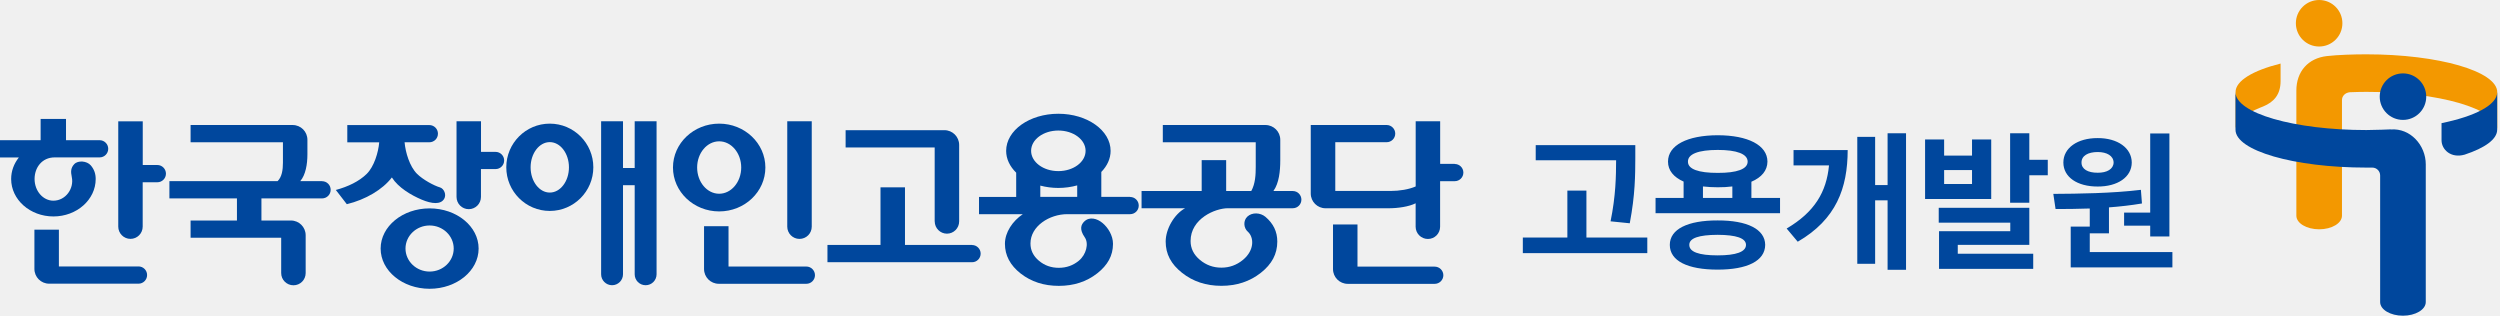
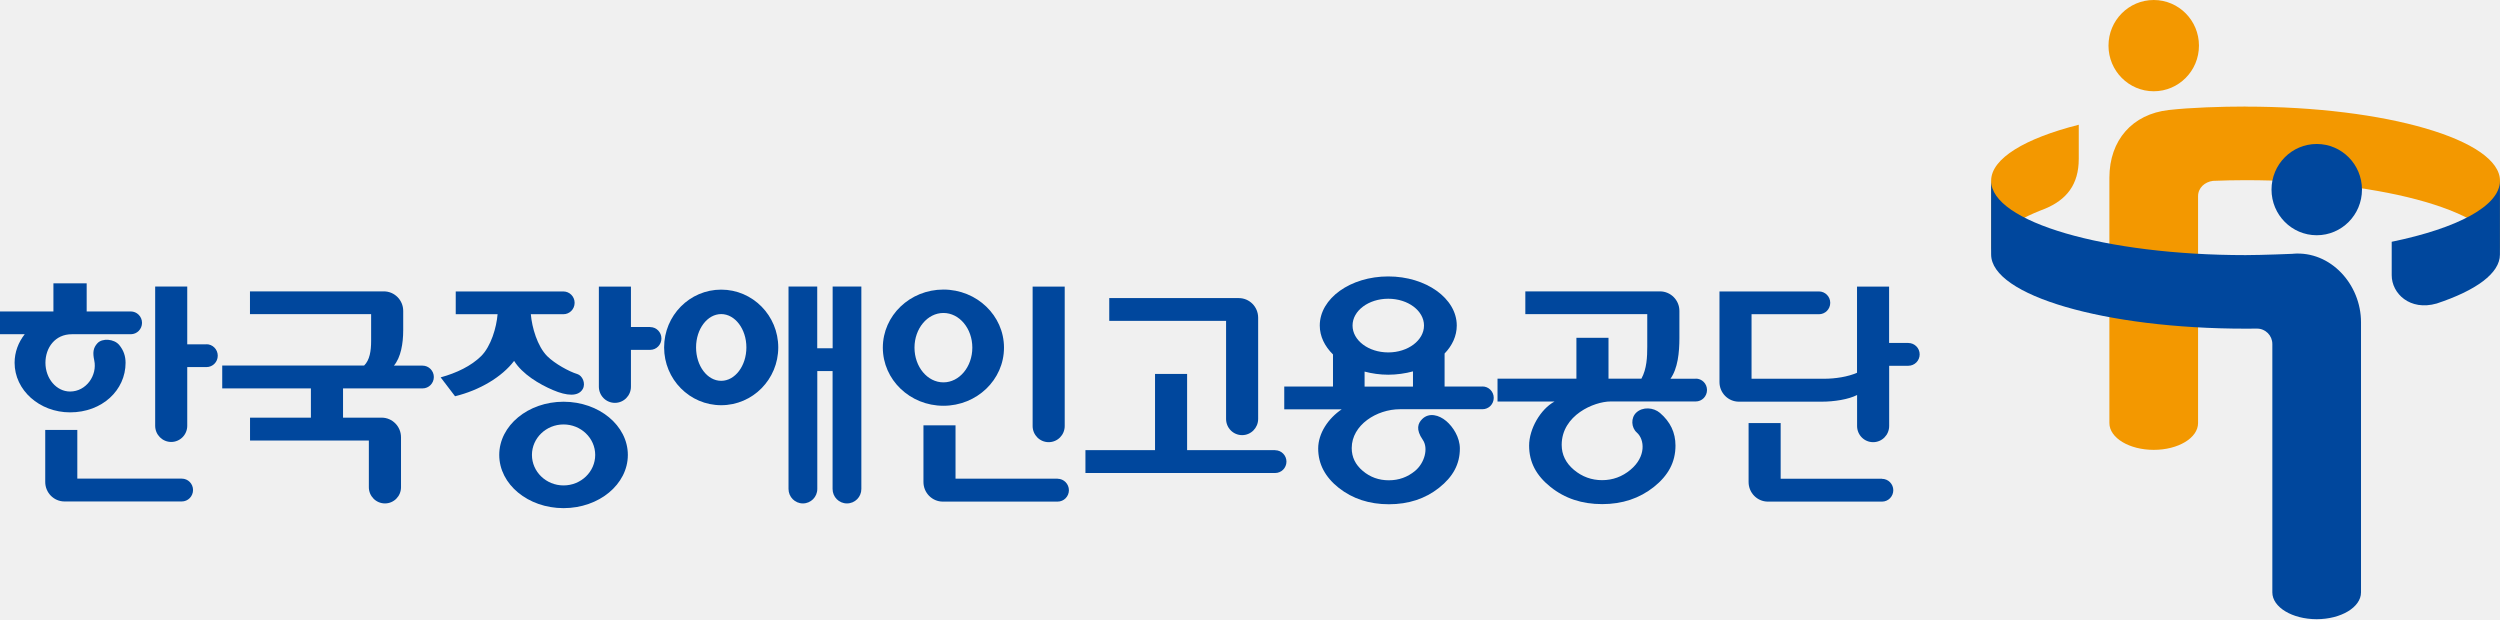
- <svg xmlns="http://www.w3.org/2000/svg" width="293" height="37" viewBox="0 0 293 37" fill="none">
-   <g clip-path="url(#clip0_411_1553)">
-     <path d="M74.385 19.686H73.016V14.215H70.452V32.145C70.452 32.855 71.031 33.428 71.734 33.428C72.438 33.428 73.016 32.855 73.016 32.145V21.702H74.385V32.145C74.385 32.855 74.958 33.428 75.668 33.428C76.377 33.428 76.95 32.855 76.95 32.145V14.215H74.385V19.686Z" fill="#00479D" />
-     <path d="M109.55 25.948C109.55 26.739 110.191 27.386 110.981 27.386C111.772 27.386 112.413 26.739 112.413 25.948V16.986C112.413 16.028 111.635 15.256 110.683 15.256H99.106V17.279H109.544V25.954L109.55 25.948Z" fill="#00479D" />
-     <path d="M16.238 31.231H6.902V26.918H4.033V31.517C4.033 32.476 4.805 33.248 5.763 33.248H16.232C16.792 33.248 17.24 32.793 17.24 32.233C17.24 31.673 16.786 31.225 16.232 31.225L16.238 31.231Z" fill="#00479D" />
-     <path d="M18.447 19.339H16.73V14.223H13.86V26.558C13.86 27.349 14.501 27.996 15.292 27.996C16.082 27.996 16.723 27.355 16.723 26.558V21.361H18.441C19.001 21.361 19.449 20.907 19.449 20.353C19.449 19.799 19.001 19.339 18.441 19.339H18.447Z" fill="#00479D" />
-     <path d="M58.086 17.8H56.374V14.215H53.505V23.077C53.505 23.874 54.146 24.515 54.936 24.515C55.727 24.515 56.368 23.874 56.368 23.077V19.816H58.079C58.639 19.816 59.088 19.362 59.088 18.808C59.088 18.254 58.639 17.8 58.079 17.8H58.086Z" fill="#00479D" />
-     <path d="M11.215 20.974C11.215 20.37 11.041 19.854 10.643 19.387C10.182 18.846 9.136 18.771 8.701 19.238C8.302 19.667 8.271 20.09 8.414 20.756C8.701 22.076 7.705 23.52 6.255 23.52C5.035 23.52 4.052 22.375 4.052 20.974C4.052 19.649 4.911 18.447 6.41 18.447H11.676C12.236 18.447 12.684 17.993 12.684 17.439C12.684 16.885 12.23 16.431 11.676 16.431H7.736V13.941H4.761V16.431H0V18.454H2.209C1.643 19.169 1.307 20.034 1.307 20.98C1.307 23.401 3.523 25.368 6.261 25.368C8.999 25.368 11.215 23.401 11.215 20.98V20.974Z" fill="#00479D" />
-     <path d="M94.507 31.238H85.383V26.514H82.514V31.53C82.514 32.482 83.285 33.26 84.244 33.26H94.507C95.061 33.26 95.515 32.806 95.515 32.252C95.515 31.698 95.061 31.238 94.507 31.238Z" fill="#00479D" />
-     <path d="M113.925 28.71H106.064V21.957H103.195V28.71H96.978V30.733H113.925C114.485 30.733 114.933 30.278 114.933 29.724C114.933 29.17 114.479 28.716 113.925 28.716V28.71Z" fill="#00479D" />
-     <path d="M151.516 22.382H149.245C149.904 21.474 150.048 20.048 150.048 18.785V16.383C150.048 15.424 149.27 14.652 148.311 14.652H136.281V16.675H147.172V19.569C147.172 20.453 147.129 21.523 146.649 22.388H143.706V18.766H140.837V22.388H133.791V24.411H138.888C137.631 25.09 136.617 26.832 136.617 28.307C136.617 29.782 137.252 30.959 138.534 31.973C139.81 32.987 141.347 33.498 143.146 33.498C144.944 33.498 146.481 32.987 147.77 31.973C149.058 30.959 149.699 29.776 149.699 28.307C149.699 27.15 149.239 26.204 148.311 25.413C147.72 24.915 146.768 24.859 146.201 25.376C145.685 25.849 145.741 26.714 146.245 27.156C146.948 27.772 147.079 29.291 145.679 30.454C144.938 31.064 144.098 31.369 143.146 31.369C142.193 31.369 141.353 31.064 140.625 30.454C139.897 29.844 139.536 29.11 139.536 28.245C139.536 25.619 142.43 24.405 143.911 24.405H151.516C152.077 24.405 152.525 23.951 152.525 23.397C152.525 22.843 152.077 22.388 151.516 22.388V22.382Z" fill="#00479D" />
-     <path d="M170.499 19.206H168.787V14.215H165.918V21.851C165.128 22.2 164.014 22.38 162.981 22.38H156.495V16.667H162.514C163.068 16.667 163.522 16.219 163.522 15.659C163.522 15.099 163.068 14.65 162.514 14.65H153.62V22.679C153.62 23.638 154.398 24.409 155.35 24.409H162.744C163.858 24.409 165.14 24.216 165.912 23.824V26.569C165.912 27.359 166.553 28.007 167.35 28.007C168.146 28.007 168.781 27.366 168.781 26.569V21.235H170.493C171.053 21.235 171.507 20.787 171.507 20.227C171.507 19.667 171.053 19.219 170.493 19.219L170.499 19.206Z" fill="#00479D" />
-     <path d="M168.152 31.244H159.097V26.309H156.228V31.537C156.228 32.489 157 33.267 157.958 33.267H168.146C168.706 33.267 169.161 32.812 169.161 32.258C169.161 31.705 168.706 31.25 168.146 31.25L168.152 31.244Z" fill="#00479D" />
-     <path d="M93.698 28C94.495 28 95.136 27.359 95.136 26.563V14.215H92.267V26.563C92.267 27.353 92.908 28 93.698 28Z" fill="#00479D" />
-     <path d="M45.931 20.801C46.678 21.983 48.177 22.867 49.404 23.39C50.642 23.913 51.663 23.988 52.061 23.297C52.347 22.805 52.036 22.108 51.569 21.965C50.86 21.759 49.565 21.056 48.881 20.378C48.003 19.506 47.518 17.845 47.418 16.675H50.318C50.879 16.675 51.327 16.227 51.327 15.666C51.327 15.106 50.872 14.658 50.318 14.658H40.703V16.681H44.443C44.344 17.857 43.852 19.519 42.974 20.384C42.091 21.255 40.79 21.878 39.358 22.264L40.647 23.931C42.856 23.396 44.842 22.214 45.918 20.807L45.931 20.801Z" fill="#00479D" />
-     <path d="M37.741 21.225H35.195C35.818 20.496 36.029 19.258 36.029 18.082V16.383C36.029 15.424 35.258 14.652 34.299 14.652H22.337V16.675H33.16V19.059C33.16 19.924 33.036 20.745 32.532 21.231H19.854V23.253H27.77V25.843H22.337V27.865H32.955V32.004C32.955 32.794 33.596 33.435 34.392 33.435C35.189 33.435 35.824 32.794 35.824 32.004V27.573C35.824 26.614 35.052 25.843 34.094 25.843H30.64V23.253H37.747C38.301 23.253 38.755 22.805 38.755 22.245C38.755 21.685 38.301 21.237 37.747 21.237L37.741 21.225Z" fill="#00479D" />
-     <path d="M50.35 24.422C47.182 24.422 44.611 26.532 44.611 29.133C44.611 31.735 47.182 33.845 50.35 33.845C53.517 33.845 56.094 31.735 56.094 29.133C56.094 26.532 53.524 24.422 50.35 24.422ZM50.35 31.828C48.794 31.828 47.524 30.614 47.524 29.127C47.524 27.64 48.794 26.426 50.35 26.426C51.906 26.426 53.175 27.64 53.175 29.127C53.175 30.614 51.912 31.828 50.35 31.828Z" fill="#00479D" />
-     <path d="M132.459 23.072H129.074V20.153C129.758 19.45 130.163 18.597 130.163 17.682C130.163 15.28 127.424 13.332 124.039 13.332C120.653 13.332 117.921 15.28 117.921 17.682C117.921 18.641 118.363 19.518 119.097 20.24V23.078H114.74V25.101H119.875C118.686 25.898 117.778 27.217 117.778 28.574C117.778 29.931 118.394 31.095 119.626 32.059C120.858 33.018 122.346 33.503 124.095 33.503C125.844 33.503 127.337 33.018 128.582 32.047C129.821 31.076 130.443 29.962 130.443 28.574C130.443 27.591 129.845 26.657 129.223 26.14C128.57 25.593 127.68 25.363 127.07 25.966C126.702 26.333 126.478 26.869 127.126 27.802C127.648 28.543 127.294 29.856 126.435 30.559C125.763 31.113 124.985 31.387 124.089 31.387C123.192 31.387 122.421 31.113 121.761 30.559C121.101 30.005 120.771 29.333 120.771 28.537C120.771 26.495 123.006 25.101 125.078 25.101H132.453C133.013 25.101 133.461 24.647 133.461 24.093C133.461 23.539 133.013 23.085 132.453 23.085L132.459 23.072ZM124.039 15.299C125.806 15.299 127.231 16.363 127.231 17.676C127.231 18.989 125.806 20.054 124.039 20.054C122.271 20.054 120.846 18.989 120.846 17.676C120.846 16.363 122.271 15.299 124.039 15.299ZM121.923 23.072V21.753C122.582 21.927 123.298 22.027 124.039 22.027C124.779 22.027 125.564 21.921 126.248 21.728V23.072H121.923Z" fill="#00479D" />
-     <path d="M64.434 14.49C61.621 14.49 59.337 16.781 59.337 19.606C59.337 22.432 61.621 24.722 64.434 24.722C67.247 24.722 69.538 22.432 69.538 19.606C69.538 16.781 67.254 14.49 64.434 14.49ZM64.434 22.569C63.196 22.569 62.187 21.243 62.187 19.612C62.187 17.982 63.196 16.656 64.434 16.656C65.673 16.656 66.681 17.982 66.681 19.612C66.681 21.243 65.673 22.569 64.434 22.569Z" fill="#00479D" />
-     <path d="M89.702 19.631C89.702 16.793 87.275 14.49 84.288 14.49C81.3 14.49 78.873 16.793 78.873 19.631C78.873 22.469 81.294 24.778 84.288 24.778C87.281 24.778 89.702 22.475 89.702 19.631ZM81.705 19.631C81.705 17.938 82.862 16.563 84.288 16.563C85.713 16.563 86.871 17.938 86.871 19.631C86.871 21.324 85.713 22.706 84.288 22.706C82.862 22.706 81.705 21.33 81.705 19.631Z" fill="#00479D" />
-     <path d="M262.006 10.804V15.204C262.006 14.233 263.089 13.337 264.912 12.609C264.912 12.609 265.149 12.515 265.242 12.478C266.537 11.943 267.284 11.053 267.284 9.491V7.449C264.047 8.265 262.006 9.459 262.006 10.798V10.804Z" fill="#F39800" />
-     <path d="M274.528 2.726C274.528 4.232 273.309 5.452 271.802 5.452C270.296 5.452 269.076 4.232 269.076 2.726C269.076 1.22 270.296 0 271.802 0C273.309 0 274.528 1.22 274.528 2.726Z" fill="#F39800" />
-     <path d="M277.336 6.367C275.898 6.367 274.018 6.423 272.705 6.573C270.521 6.822 269.133 8.371 269.133 10.618V25.275C269.133 26.159 270.328 26.874 271.809 26.874C273.29 26.874 274.479 26.159 274.479 25.275V11.726C274.479 11.228 274.877 10.873 275.375 10.811C276.022 10.786 276.676 10.767 277.342 10.767C285.812 10.767 292.677 12.753 292.677 15.205V10.805C292.677 8.353 285.812 6.367 277.342 6.367H277.336Z" fill="#F39800" />
-     <path d="M286.148 14.434V16.438C286.148 17.527 287.244 18.585 288.856 18.124C291.233 17.34 292.671 16.319 292.671 15.199V10.799C292.671 12.299 290.088 13.624 286.148 14.434Z" fill="#00479D" />
-     <path d="M284.355 11.328C284.355 12.834 283.135 14.053 281.629 14.053C280.123 14.053 278.903 12.834 278.903 11.328C278.903 9.821 280.123 8.602 281.629 8.602C283.135 8.602 284.355 9.821 284.355 11.328Z" fill="#00479D" />
-     <path d="M280.211 15.161C280.211 15.161 278.325 15.242 277.335 15.242C268.865 15.242 262 13.257 262 10.805V15.205C262 17.657 268.865 19.642 277.335 19.642C277.572 19.642 278.032 19.642 278.032 19.642C278.543 19.642 278.953 20.053 278.953 20.564V35.401C278.953 36.285 280.148 37 281.623 37C283.098 37 284.3 36.285 284.3 35.401V19.263C284.3 17.003 282.47 14.993 280.211 15.174V15.161Z" fill="#00479D" />
-     <path d="M191.658 17.01V18.521C191.649 20.525 191.649 22.775 191.008 26.168L188.758 25.939C189.373 22.916 189.399 20.666 189.408 18.785H179.986V17.01H191.658ZM178.475 29.666V27.838H183.695V22.336H185.928V27.838H193.064V29.666H178.475ZM208.621 23.197V24.99H194.031V23.197H197.318V21.281C196.149 20.763 195.49 19.972 195.49 18.943C195.49 17.01 197.767 15.858 201.326 15.85C204.859 15.858 207.136 17.01 207.145 18.943C207.136 19.989 206.459 20.789 205.264 21.299V23.197H208.621ZM195.701 28.699C195.701 26.854 197.802 25.825 201.309 25.834C204.763 25.825 206.863 26.854 206.881 28.699C206.863 30.589 204.763 31.6 201.309 31.6C197.802 31.6 195.701 30.589 195.701 28.699ZM197.828 18.943C197.811 19.822 199.067 20.27 201.326 20.262C203.559 20.27 204.824 19.822 204.824 18.943C204.824 18.047 203.559 17.572 201.326 17.572C199.067 17.572 197.811 18.047 197.828 18.943ZM197.986 28.699C197.978 29.517 199.094 29.93 201.309 29.93C203.479 29.93 204.622 29.517 204.631 28.699C204.622 27.908 203.479 27.53 201.309 27.521C199.094 27.53 197.978 27.908 197.986 28.699ZM199.586 23.197H203.031V21.852C202.504 21.923 201.933 21.949 201.326 21.949C200.702 21.949 200.122 21.914 199.586 21.852V23.197ZM223.387 15.621V31.617H221.225V23.479H219.766V30.914H217.674V16.043H219.766V21.686H221.225V15.621H223.387ZM209.395 26.783C212.655 24.867 214.062 22.52 214.36 19.383H210.203V17.59H216.549C216.54 22.055 215.204 25.711 210.695 28.33L209.395 26.783ZM227.852 16.342V18.24H231.121V16.342H233.371V23.32H225.619V16.342H227.852ZM227.219 26.098V24.357H237.836V28.699H229.451V29.736H238.293V31.512H227.254V27.1H235.604V26.098H227.219ZM227.852 21.562H231.121V19.928H227.852V21.562ZM235.586 23.76V15.621H237.836V18.732H239.998V20.543H237.836V23.76H235.586ZM254.254 15.639V27.715H252.004V26.449H248.945V24.92H252.004V15.639H254.254ZM240.648 22.723C243.575 22.705 247.53 22.661 250.914 22.248L251.037 23.848C249.771 24.059 248.462 24.208 247.17 24.305V27.346H244.92V29.543H254.605V31.336H242.688V26.555H244.92V24.436C243.487 24.489 242.125 24.498 240.912 24.498L240.648 22.723ZM241.826 19.049C241.826 17.344 243.47 16.175 245.852 16.184C248.172 16.175 249.833 17.344 249.842 19.049C249.833 20.763 248.172 21.87 245.852 21.861C243.47 21.87 241.826 20.763 241.826 19.049ZM243.953 19.049C243.944 19.822 244.709 20.253 245.852 20.244C246.924 20.253 247.697 19.822 247.715 19.049C247.697 18.258 246.924 17.818 245.852 17.818C244.709 17.818 243.944 18.258 243.953 19.049Z" fill="#00479D" />
+ <svg xmlns="http://www.w3.org/2000/svg" width="218" height="54" viewBox="0 0 218 54" fill="none">
+   <g clip-path="url(#clip0_800_2187)">
+     <path d="M72.595 30.369H71.262V24.984H68.759V42.639C68.759 43.336 69.323 43.899 70.013 43.899C70.704 43.899 71.268 43.336 71.268 42.639V32.355H72.601V42.639C72.601 43.336 73.159 43.899 73.855 43.899C74.552 43.899 75.11 43.336 75.11 42.639V24.984H72.607V30.369H72.595Z" fill="#00479D" />
+     <path d="M106.914 36.532C106.914 37.314 107.538 37.944 108.313 37.944C109.087 37.944 109.711 37.308 109.711 36.532V27.702C109.711 26.757 108.955 25.994 108.025 25.994H96.727V27.981H106.914V36.526V36.532Z" fill="#00479D" />
+     <path d="M15.848 41.736H6.742V37.49H3.944V42.02C3.944 42.965 4.694 43.728 5.631 43.728H15.848C16.394 43.728 16.833 43.28 16.833 42.729C16.833 42.178 16.394 41.736 15.848 41.736Z" fill="#00479D" />
+     <path d="M18.003 30.023H16.328V24.984H13.531V37.128C13.531 37.909 14.161 38.539 14.93 38.539C15.698 38.539 16.328 37.909 16.328 37.128V32.01H18.003C18.549 32.01 18.988 31.568 18.988 31.017C18.988 30.465 18.543 30.017 18.003 30.017V30.023Z" fill="#00479D" />
+     <path d="M56.693 28.515H55.018V24.99H52.221V33.718C52.221 34.499 52.845 35.129 53.619 35.129C54.394 35.129 55.018 34.499 55.018 33.718V30.508H56.693C57.239 30.508 57.677 30.059 57.677 29.515C57.677 28.969 57.239 28.521 56.693 28.521V28.515Z" fill="#00479D" />
+     <path d="M10.95 31.64C10.95 31.046 10.775 30.538 10.391 30.077C9.941 29.544 8.921 29.472 8.5 29.926C8.11 30.344 8.08 30.768 8.218 31.422C8.5 32.724 7.522 34.141 6.111 34.141C4.922 34.141 3.962 33.015 3.962 31.634C3.962 30.326 4.796 29.145 6.261 29.145H11.4C11.946 29.145 12.384 28.702 12.384 28.151C12.384 27.6 11.94 27.158 11.4 27.158H7.558V24.705H4.658V27.158H0V29.145H2.155C1.603 29.847 1.273 30.707 1.273 31.634C1.273 34.02 3.44 35.958 6.111 35.958C8.915 35.958 10.95 34.02 10.95 31.634V31.64Z" fill="#00479D" />
+     <path d="M92.231 41.741H83.322V37.09H80.525V42.032C80.525 42.971 81.281 43.74 82.212 43.74H92.225C92.771 43.74 93.209 43.292 93.209 42.747C93.209 42.202 92.765 41.747 92.225 41.747L92.231 41.741Z" fill="#00479D" />
+     <path d="M111.188 39.253H103.516V32.609H100.719V39.253H94.65V41.246H111.194C111.74 41.246 112.179 40.798 112.179 40.253C112.179 39.708 111.734 39.259 111.194 39.259L111.188 39.253Z" fill="#00479D" />
+     <path d="M147.879 33.027H145.664C146.306 32.131 146.444 30.732 146.444 29.478V27.11C146.444 26.171 145.682 25.408 144.751 25.408H133.009V27.395H143.641V30.247C143.641 31.119 143.599 32.173 143.13 33.021H140.261V29.454H137.463V33.021H130.584V35.014H135.554C134.33 35.68 133.339 37.4 133.339 38.854C133.339 40.307 133.958 41.464 135.206 42.463C136.455 43.463 137.95 43.959 139.709 43.959C141.467 43.959 142.962 43.457 144.217 42.463C145.471 41.464 146.102 40.301 146.102 38.854C146.102 37.715 145.652 36.782 144.751 36.007C144.175 35.517 143.244 35.462 142.692 35.971C142.188 36.437 142.242 37.291 142.734 37.721C143.418 38.327 143.551 39.823 142.176 40.967C141.455 41.567 140.627 41.87 139.703 41.87C138.778 41.87 137.956 41.567 137.241 40.967C136.533 40.368 136.179 39.641 136.179 38.793C136.179 36.207 139.006 35.008 140.447 35.008H147.867C148.413 35.008 148.851 34.56 148.851 34.008C148.851 33.457 148.413 33.015 147.867 33.015L147.879 33.027Z" fill="#00479D" />
+     <path d="M166.398 29.902H164.729V24.99H161.932V32.506C161.157 32.846 160.071 33.027 159.062 33.027H152.735V27.401H158.612C159.158 27.401 159.597 26.959 159.597 26.407C159.597 25.856 159.152 25.414 158.612 25.414H149.938V33.318C149.938 34.257 150.694 35.026 151.631 35.026H158.846C159.933 35.026 161.187 34.832 161.938 34.444V37.146C161.938 37.927 162.562 38.557 163.337 38.557C164.111 38.557 164.735 37.927 164.735 37.146V31.895H166.404C166.95 31.895 167.395 31.453 167.395 30.901C167.395 30.35 166.95 29.908 166.404 29.908L166.398 29.902Z" fill="#00479D" />
+     <path d="M164.111 41.748H155.274V36.891H152.477V42.033C152.477 42.971 153.227 43.741 154.164 43.741H164.111C164.657 43.741 165.095 43.292 165.095 42.747C165.095 42.202 164.651 41.754 164.111 41.754V41.748Z" fill="#00479D" />
+     <path d="M91.444 38.557C92.219 38.557 92.843 37.927 92.843 37.146V24.99H90.045V37.146C90.045 37.927 90.67 38.557 91.444 38.557Z" fill="#00479D" />
+     <path d="M44.831 31.471C45.557 32.633 47.028 33.506 48.222 34.014C49.429 34.529 50.425 34.602 50.816 33.923C51.092 33.439 50.791 32.748 50.335 32.615C49.645 32.409 48.378 31.719 47.712 31.053C46.859 30.193 46.385 28.557 46.289 27.401H49.123C49.669 27.401 50.107 26.959 50.107 26.407C50.107 25.856 49.663 25.414 49.123 25.414H39.74V27.401H43.39C43.294 28.557 42.819 30.193 41.955 31.053C41.091 31.907 39.824 32.524 38.425 32.906L39.68 34.553C41.835 34.026 43.774 32.864 44.825 31.477L44.831 31.471Z" fill="#00479D" />
+     <path d="M36.834 31.883H34.349C34.956 31.162 35.16 29.951 35.16 28.788V27.11C35.16 26.171 34.403 25.408 33.473 25.408H21.797V27.395H32.362V29.739C32.362 30.587 32.242 31.398 31.75 31.877H19.378V33.869H27.11V36.419H21.803V38.412H32.164V42.488C32.164 43.269 32.794 43.899 33.569 43.899C34.343 43.899 34.968 43.269 34.968 42.488V38.127C34.968 37.188 34.211 36.419 33.281 36.419H29.913V33.869H36.846C37.393 33.869 37.831 33.421 37.831 32.876C37.831 32.331 37.387 31.883 36.846 31.883H36.834Z" fill="#00479D" />
+     <path d="M49.141 35.031C46.049 35.031 43.534 37.109 43.534 39.67C43.534 42.233 46.043 44.31 49.141 44.31C52.238 44.31 54.748 42.233 54.748 39.67C54.748 37.109 52.238 35.031 49.141 35.031ZM49.141 42.329C47.622 42.329 46.385 41.136 46.385 39.67C46.385 38.205 47.622 37.012 49.141 37.012C50.66 37.012 51.902 38.205 51.902 39.67C51.902 41.136 50.666 42.329 49.141 42.329Z" fill="#00479D" />
+     <path d="M129.275 33.705H125.968V30.828C126.634 30.138 127.03 29.296 127.03 28.387C127.03 26.025 124.353 24.105 121.057 24.105C117.761 24.105 115.084 26.019 115.084 28.387C115.084 29.332 115.516 30.198 116.237 30.907V33.705H111.987V35.692H116.999C115.835 36.473 114.946 37.775 114.946 39.114C114.946 40.452 115.546 41.597 116.747 42.548C117.948 43.492 119.406 43.971 121.111 43.971C122.816 43.971 124.281 43.492 125.487 42.535C126.694 41.579 127.3 40.482 127.3 39.114C127.3 38.145 126.712 37.224 126.112 36.715C125.475 36.176 124.605 35.952 124.011 36.546C123.65 36.909 123.434 37.436 124.065 38.35C124.575 39.083 124.227 40.373 123.392 41.064C122.732 41.609 121.976 41.881 121.105 41.881C120.235 41.881 119.478 41.609 118.836 41.064C118.188 40.519 117.87 39.858 117.87 39.071C117.87 37.06 120.049 35.685 122.072 35.685H129.269C129.816 35.685 130.254 35.243 130.254 34.692C130.254 34.141 129.81 33.699 129.269 33.699L129.275 33.705ZM121.057 26.05C122.78 26.05 124.173 27.097 124.173 28.387C124.173 29.677 122.78 30.731 121.057 30.731C119.334 30.731 117.942 29.683 117.942 28.387C117.942 27.091 119.34 26.05 121.057 26.05ZM118.992 33.705V32.403C119.634 32.572 120.331 32.675 121.057 32.675C121.784 32.675 122.546 32.566 123.212 32.385V33.711H118.992V33.705Z" fill="#00479D" />
+     <path d="M62.888 25.256C60.138 25.256 57.911 27.509 57.911 30.295C57.911 33.081 60.138 35.334 62.888 35.334C65.637 35.334 67.864 33.075 67.864 30.295C67.864 27.515 65.637 25.256 62.888 25.256ZM62.888 33.208C61.675 33.208 60.697 31.906 60.697 30.295C60.697 28.684 61.681 27.388 62.888 27.388C64.094 27.388 65.085 28.69 65.085 30.295C65.085 31.9 64.1 33.208 62.888 33.208Z" fill="#00479D" />
+     <path d="M87.548 30.313C87.548 27.521 85.183 25.25 82.266 25.25C79.348 25.25 76.983 27.515 76.983 30.313C76.983 33.111 79.348 35.383 82.266 35.383C85.183 35.383 87.548 33.117 87.548 30.313ZM79.744 30.313C79.744 28.648 80.873 27.291 82.266 27.291C83.658 27.291 84.787 28.642 84.787 30.313C84.787 31.985 83.658 33.342 82.266 33.342C80.873 33.342 79.744 31.991 79.744 30.313Z" fill="#00479D" />
+     <path d="M173.626 15.765V22.184C173.626 20.767 175.193 19.459 177.834 18.393C177.834 18.393 178.176 18.254 178.314 18.205C180.181 17.43 181.268 16.122 181.268 13.851V10.877C176.591 12.064 173.626 13.814 173.626 15.765Z" fill="#F39800" />
+     <path d="M191.749 3.979C191.749 6.178 189.984 7.958 187.805 7.958C185.626 7.958 183.861 6.178 183.861 3.979C183.861 1.781 185.626 0 187.805 0C189.984 0 191.749 1.781 191.749 3.979Z" fill="#F39800" />
+     <path d="M195.813 9.291C193.73 9.291 191.011 9.376 189.108 9.594C185.95 9.951 183.939 12.216 183.939 15.499V36.891C183.939 38.181 185.668 39.228 187.805 39.228C189.942 39.228 191.671 38.187 191.671 36.891V17.11C191.671 16.383 192.247 15.868 192.968 15.771C193.898 15.735 194.846 15.711 195.813 15.711C208.065 15.711 218 18.612 218 22.191V15.771C218 12.198 208.065 9.297 195.813 9.297V9.291Z" fill="#F39800" />
+     <path d="M208.557 21.071V24.002C208.557 25.589 210.142 27.133 212.477 26.467C215.911 25.328 217.994 23.832 217.994 22.197V15.777C217.994 17.97 214.26 19.908 208.557 21.083V21.071Z" fill="#00479D" />
+     <path d="M205.964 16.534C205.964 18.732 204.199 20.513 202.02 20.513C199.841 20.513 198.076 18.732 198.076 16.534C198.076 14.335 199.841 12.555 202.02 12.555C204.199 12.555 205.964 14.335 205.964 16.534Z" fill="#00479D" />
+     <path d="M199.967 22.131C199.967 22.131 197.236 22.246 195.813 22.246C183.561 22.246 173.626 19.345 173.626 15.766V22.186C173.626 25.765 183.561 28.66 195.813 28.66C196.155 28.66 196.815 28.654 196.815 28.654C197.554 28.654 198.148 29.26 198.148 29.998V51.657C198.148 52.947 199.883 53.994 202.014 53.994C204.145 53.994 205.88 52.947 205.88 51.657V28.097C205.88 24.802 203.233 21.864 199.961 22.125L199.967 22.131Z" fill="#00479D" />
  </g>
  <defs>
-     <clipPath id="clip0_411_1553">
-       <rect width="293" height="37" fill="white" />
+     <clipPath id="clip0_800_2187">
+       <rect width="218" height="54" fill="white" />
    </clipPath>
  </defs>
</svg>
